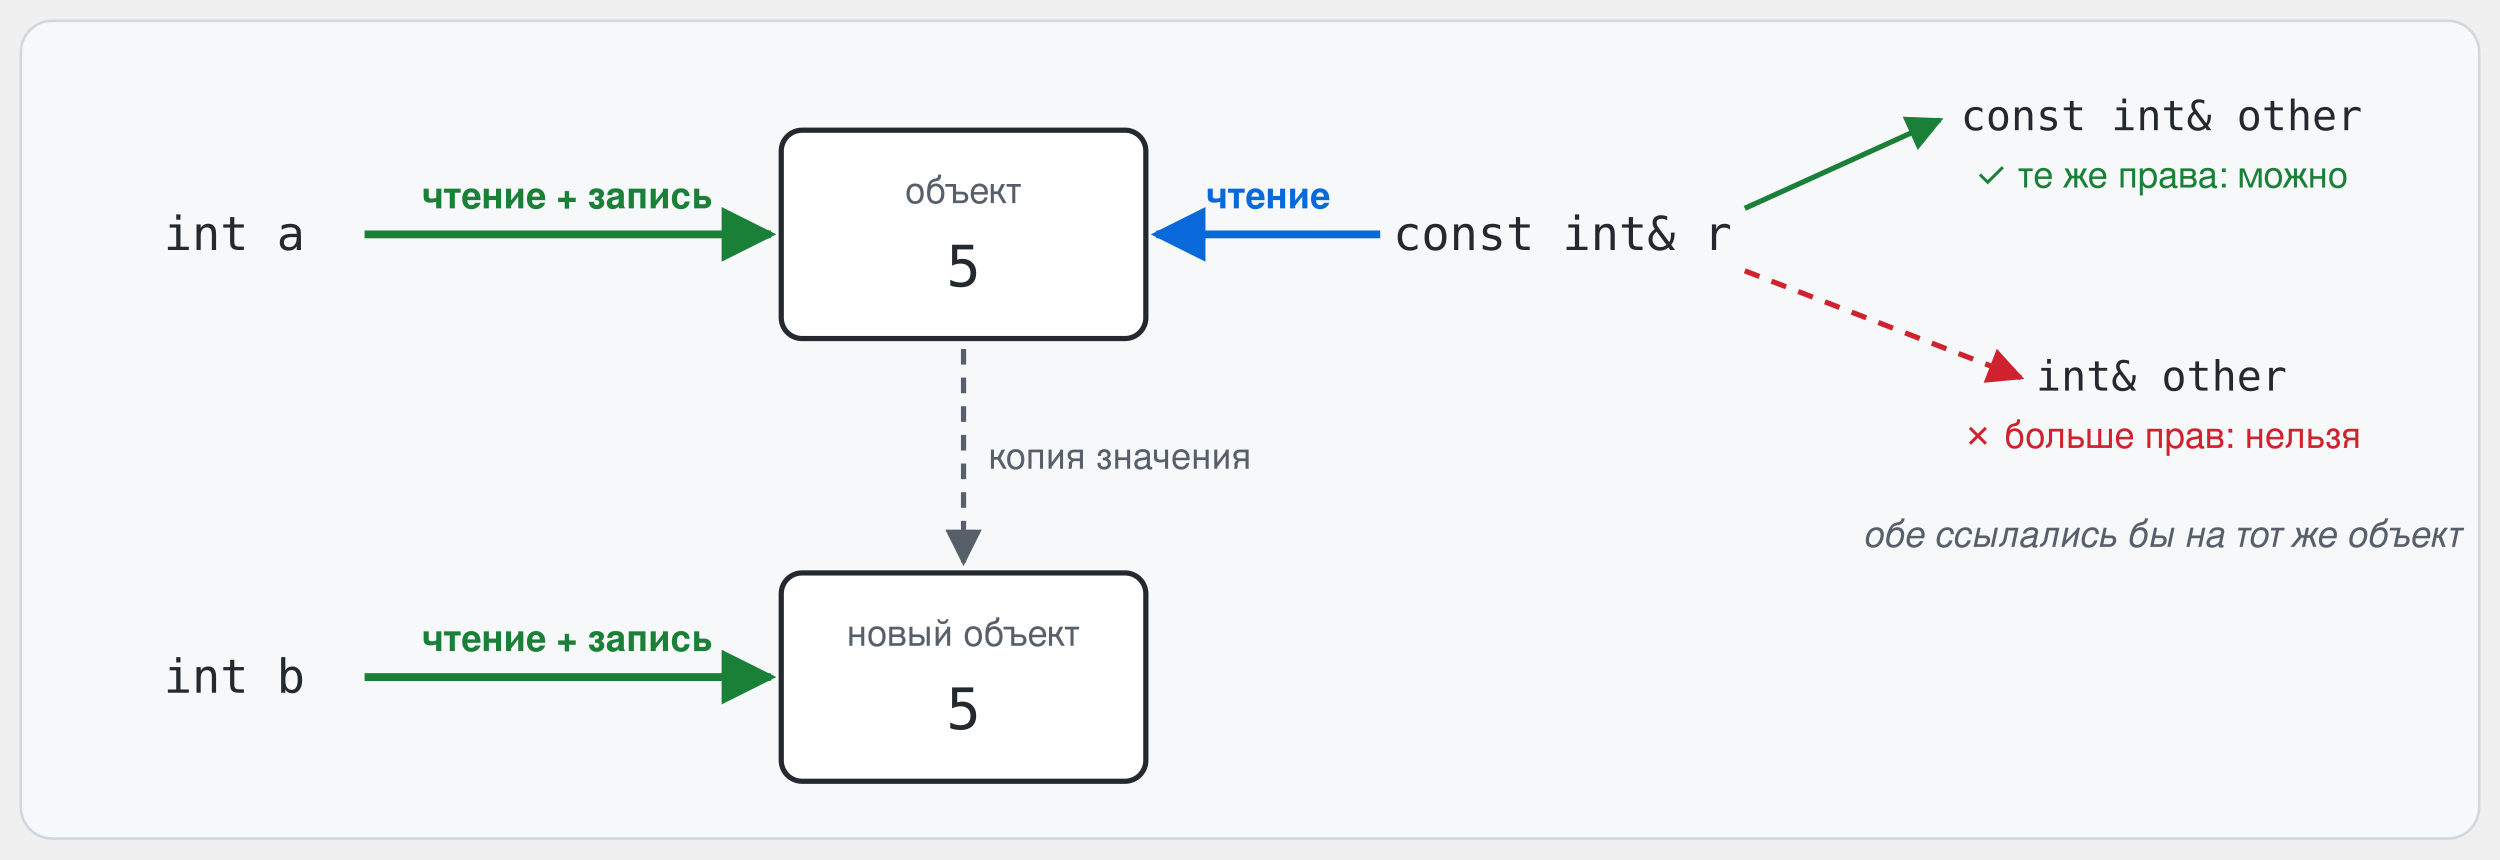
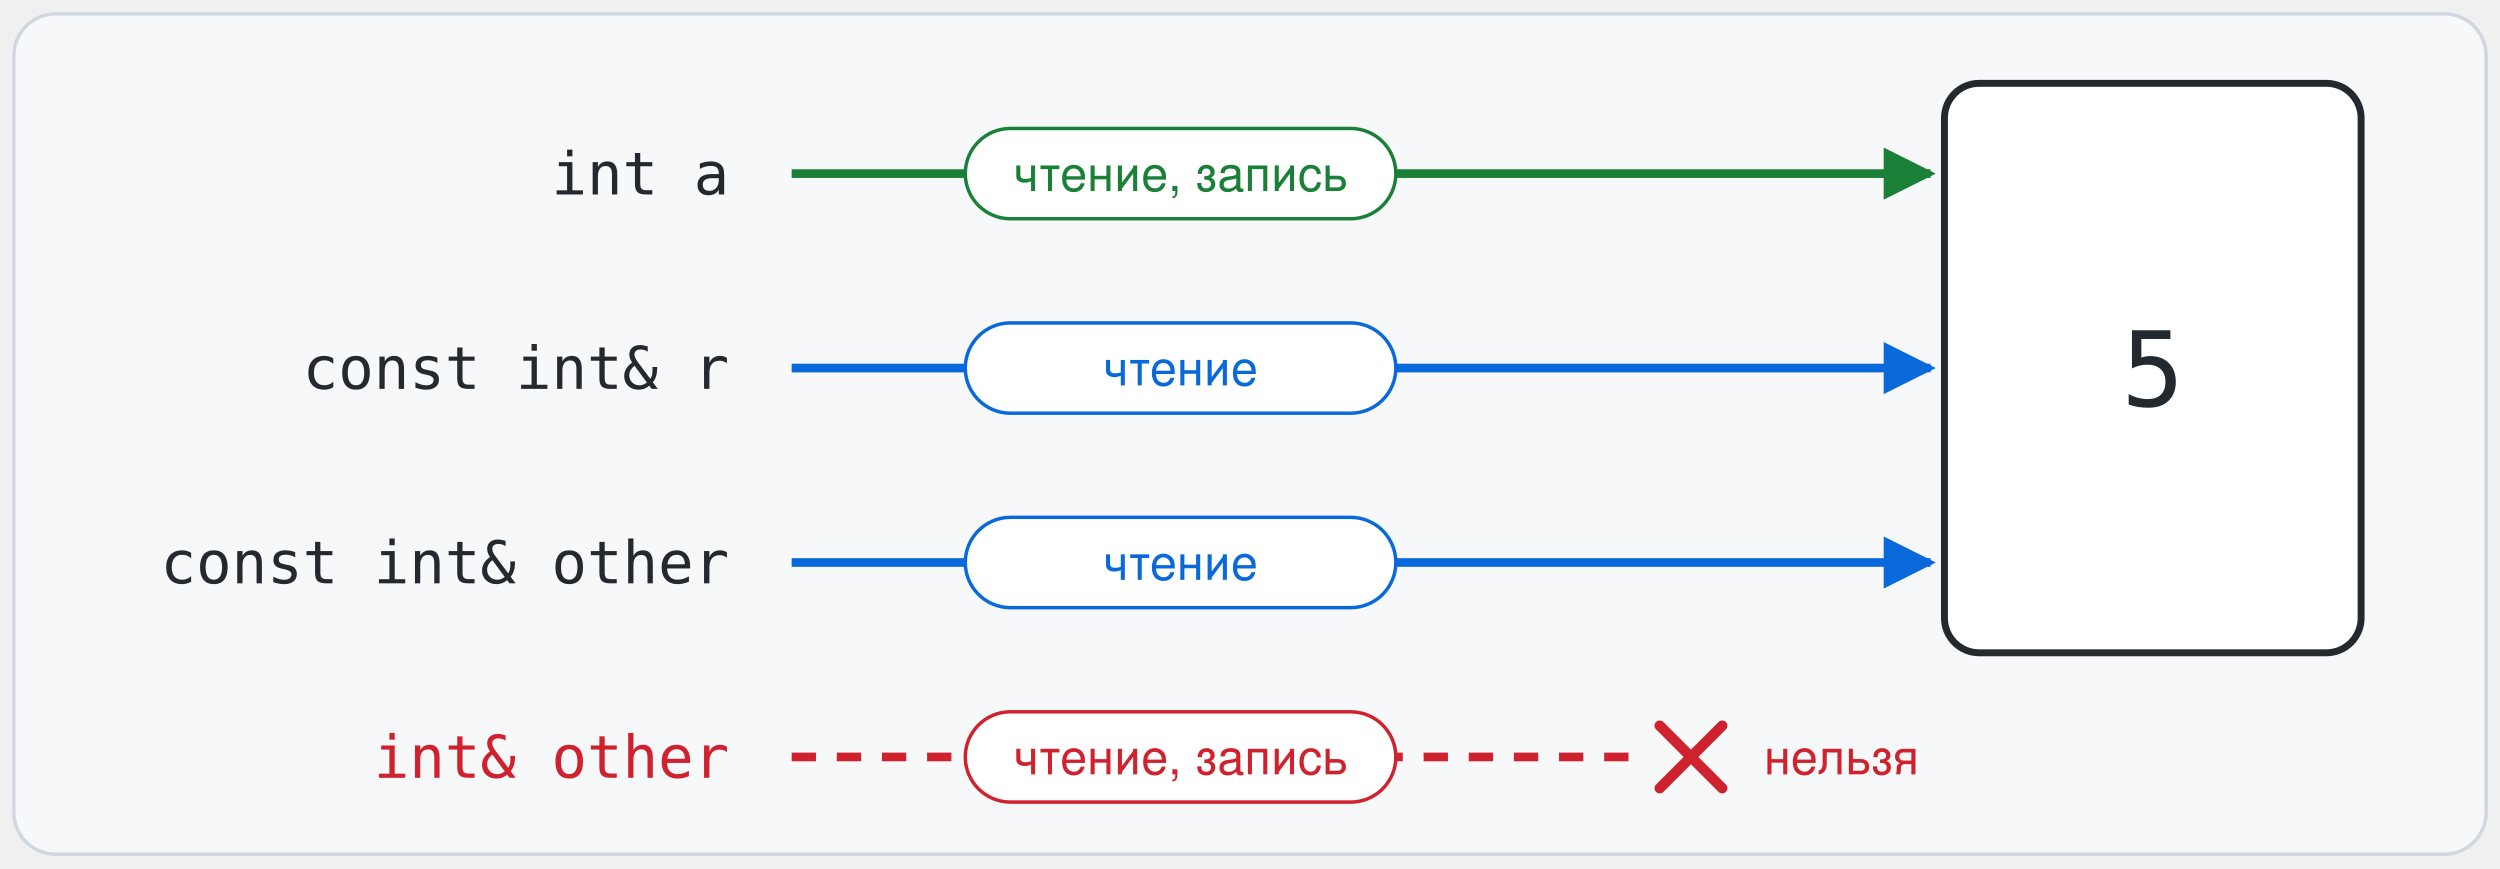
- <svg xmlns="http://www.w3.org/2000/svg" viewBox="0 0 960 330" role="img" aria-labelledby="t d">
-   <defs>
-     <marker id="g" viewBox="0 0 10 10" refX="9" refY="5" markerWidth="7" markerHeight="7" orient="auto">
+ <svg xmlns="http://www.w3.org/2000/svg" viewBox="0 0 720 250" role="img" aria-labelledby="t d">
+   <rect x="4" y="4" width="712" height="242" rx="12" fill="#f6f8fa" stroke="#d0d7de" />
+   <g>
+     <rect x="560" y="24" width="120" height="164" rx="10" fill="#ffffff" stroke="#24292f" stroke-width="2" />
+     <text x="620" y="117" text-anchor="middle" font-family="ui-monospace, SFMono-Regular, Menlo, Consolas, monospace" font-size="30" fill="#24292f">5</text>
+     <text x="210" y="56" text-anchor="end" font-family="ui-monospace, SFMono-Regular, Menlo, Consolas, monospace" font-size="17" fill="#24292f">int a</text>
+     <marker id="m0" viewBox="0 0 10 10" refX="9" refY="5" markerWidth="6" markerHeight="6" orient="auto">
      <path d="M0,0 L10,5 L0,10 z" fill="#1a7f37" />
    </marker>
-     <marker id="b" viewBox="0 0 10 10" refX="9" refY="5" markerWidth="7" markerHeight="7" orient="auto">
+     <line x1="228" y1="50" x2="556" y2="50" stroke="#1a7f37" stroke-width="2.5" marker-end="url(#m0)" />
+     <rect x="278" y="37" width="124" height="26" rx="13" fill="#ffffff" stroke="#1a7f37" />
+     <text x="340" y="55" text-anchor="middle" font-family="ui-sans-serif, -apple-system, 'Segoe UI', Helvetica, Arial, sans-serif" font-size="14" fill="#1a7f37">чтение, запись</text>
+     <text x="210" y="112" text-anchor="end" font-family="ui-monospace, SFMono-Regular, Menlo, Consolas, monospace" font-size="17" fill="#24292f">const int&amp; r</text>
+     <marker id="m1" viewBox="0 0 10 10" refX="9" refY="5" markerWidth="6" markerHeight="6" orient="auto">
      <path d="M0,0 L10,5 L0,10 z" fill="#0969da" />
    </marker>
-     <marker id="r" viewBox="0 0 10 10" refX="9" refY="5" markerWidth="7" markerHeight="7" orient="auto">
+     <line x1="228" y1="106" x2="556" y2="106" stroke="#0969da" stroke-width="2.5" marker-end="url(#m1)" />
+     <rect x="278" y="93" width="124" height="26" rx="13" fill="#ffffff" stroke="#0969da" />
+     <text x="340" y="111" text-anchor="middle" font-family="ui-sans-serif, -apple-system, 'Segoe UI', Helvetica, Arial, sans-serif" font-size="14" fill="#0969da">чтение</text>
+     <text x="210" y="168" text-anchor="end" font-family="ui-monospace, SFMono-Regular, Menlo, Consolas, monospace" font-size="17" fill="#24292f">const int&amp; other</text>
+     <marker id="m2" viewBox="0 0 10 10" refX="9" refY="5" markerWidth="6" markerHeight="6" orient="auto">
+       <path d="M0,0 L10,5 L0,10 z" fill="#0969da" />
+     </marker>
+     <line x1="228" y1="162" x2="556" y2="162" stroke="#0969da" stroke-width="2.5" marker-end="url(#m2)" />
+     <rect x="278" y="149" width="124" height="26" rx="13" fill="#ffffff" stroke="#0969da" />
+     <text x="340" y="167" text-anchor="middle" font-family="ui-sans-serif, -apple-system, 'Segoe UI', Helvetica, Arial, sans-serif" font-size="14" fill="#0969da">чтение</text>
+     <text x="210" y="224" text-anchor="end" font-family="ui-monospace, SFMono-Regular, Menlo, Consolas, monospace" font-size="17" fill="#cf222e">int&amp; other</text>
+     <marker id="m3" viewBox="0 0 10 10" refX="9" refY="5" markerWidth="6" markerHeight="6" orient="auto">
      <path d="M0,0 L10,5 L0,10 z" fill="#cf222e" />
    </marker>
-     <marker id="k" viewBox="0 0 10 10" refX="9" refY="5" markerWidth="7" markerHeight="7" orient="auto">
-       <path d="M0,0 L10,5 L0,10 z" fill="#57606a" />
-     </marker>
-   </defs>
-   <rect x="8" y="8" width="944" height="314" rx="12" fill="#f6f8fa" stroke="#d0d7de" />
-   <g font-family="ui-sans-serif, -apple-system, 'Segoe UI', Helvetica, Arial, sans-serif" font-size="14" text-anchor="middle">
-     <rect x="300" y="50" width="140" height="80" rx="8" fill="#ffffff" stroke="#24292f" stroke-width="2" />
-     <text x="370" y="78" fill="#57606a">объект</text>
-     <text x="370" y="110" font-family="ui-monospace, SFMono-Regular, Menlo, Consolas, monospace" font-size="22" fill="#24292f">5</text>
-     <rect x="300" y="220" width="140" height="80" rx="8" fill="#ffffff" stroke="#24292f" stroke-width="2" />
-     <text x="370" y="248" fill="#57606a">новый объект</text>
-     <text x="370" y="280" font-family="ui-monospace, SFMono-Regular, Menlo, Consolas, monospace" font-size="22" fill="#24292f">5</text>
-     <text x="90" y="96" font-family="ui-monospace, SFMono-Regular, Menlo, Consolas, monospace" font-size="18" fill="#24292f">int a</text>
-     <line x1="140" y1="90" x2="296" y2="90" stroke="#1a7f37" stroke-width="3" marker-end="url(#g)" />
-     <text x="218" y="80" fill="#1a7f37" font-weight="600">чтение + запись</text>
-     <text x="90" y="266" font-family="ui-monospace, SFMono-Regular, Menlo, Consolas, monospace" font-size="18" fill="#24292f">int b</text>
-     <line x1="140" y1="260" x2="296" y2="260" stroke="#1a7f37" stroke-width="3" marker-end="url(#g)" />
-     <text x="218" y="250" fill="#1a7f37" font-weight="600">чтение + запись</text>
-     <line x1="370" y1="134" x2="370" y2="216" stroke="#57606a" stroke-width="2" stroke-dasharray="6 5" marker-end="url(#k)" />
-     <text x="380" y="180" text-anchor="start" fill="#57606a">копия значения</text>
-     <text x="600" y="96" font-family="ui-monospace, SFMono-Regular, Menlo, Consolas, monospace" font-size="18" fill="#24292f">const int&amp; r</text>
-     <line x1="530" y1="90" x2="444" y2="90" stroke="#0969da" stroke-width="3" marker-end="url(#b)" />
-     <text x="487" y="80" fill="#0969da" font-weight="600">чтение</text>
-     <line x1="670" y1="80" x2="745" y2="46" stroke="#1a7f37" stroke-width="2" marker-end="url(#g)" />
-     <text x="830" y="50" font-family="ui-monospace, SFMono-Regular, Menlo, Consolas, monospace" font-size="16" fill="#24292f">const int&amp; other</text>
-     <text x="830" y="72" fill="#1a7f37">✓ те же права: можно</text>
-     <line x1="670" y1="104" x2="776" y2="145" stroke="#cf222e" stroke-width="2" stroke-dasharray="6 5" marker-end="url(#r)" />
-     <text x="830" y="150" font-family="ui-monospace, SFMono-Regular, Menlo, Consolas, monospace" font-size="16" fill="#24292f">int&amp; other</text>
-     <text x="830" y="172" fill="#cf222e">✗ больше прав: нельзя</text>
-     <text x="830" y="210" fill="#57606a" font-style="italic">обе ссылались бы на тот же объект</text>
+     <line x1="228" y1="218" x2="470" y2="218" stroke="#cf222e" stroke-width="2.5" stroke-dasharray="7 6" />
+     <rect x="278" y="205" width="124" height="26" rx="13" fill="#ffffff" stroke="#cf222e" />
+     <text x="340" y="223" text-anchor="middle" font-family="ui-sans-serif, -apple-system, 'Segoe UI', Helvetica, Arial, sans-serif" font-size="14" fill="#cf222e">чтение, запись</text>
+     <path d="M478,209 l18,18 M496,209 l-18,18" stroke="#cf222e" stroke-width="3" stroke-linecap="round" />
+     <text x="508" y="223" font-family="ui-sans-serif, -apple-system, 'Segoe UI', Helvetica, Arial, sans-serif" font-size="14" fill="#cf222e">нельзя</text>
  </g>
</svg>
